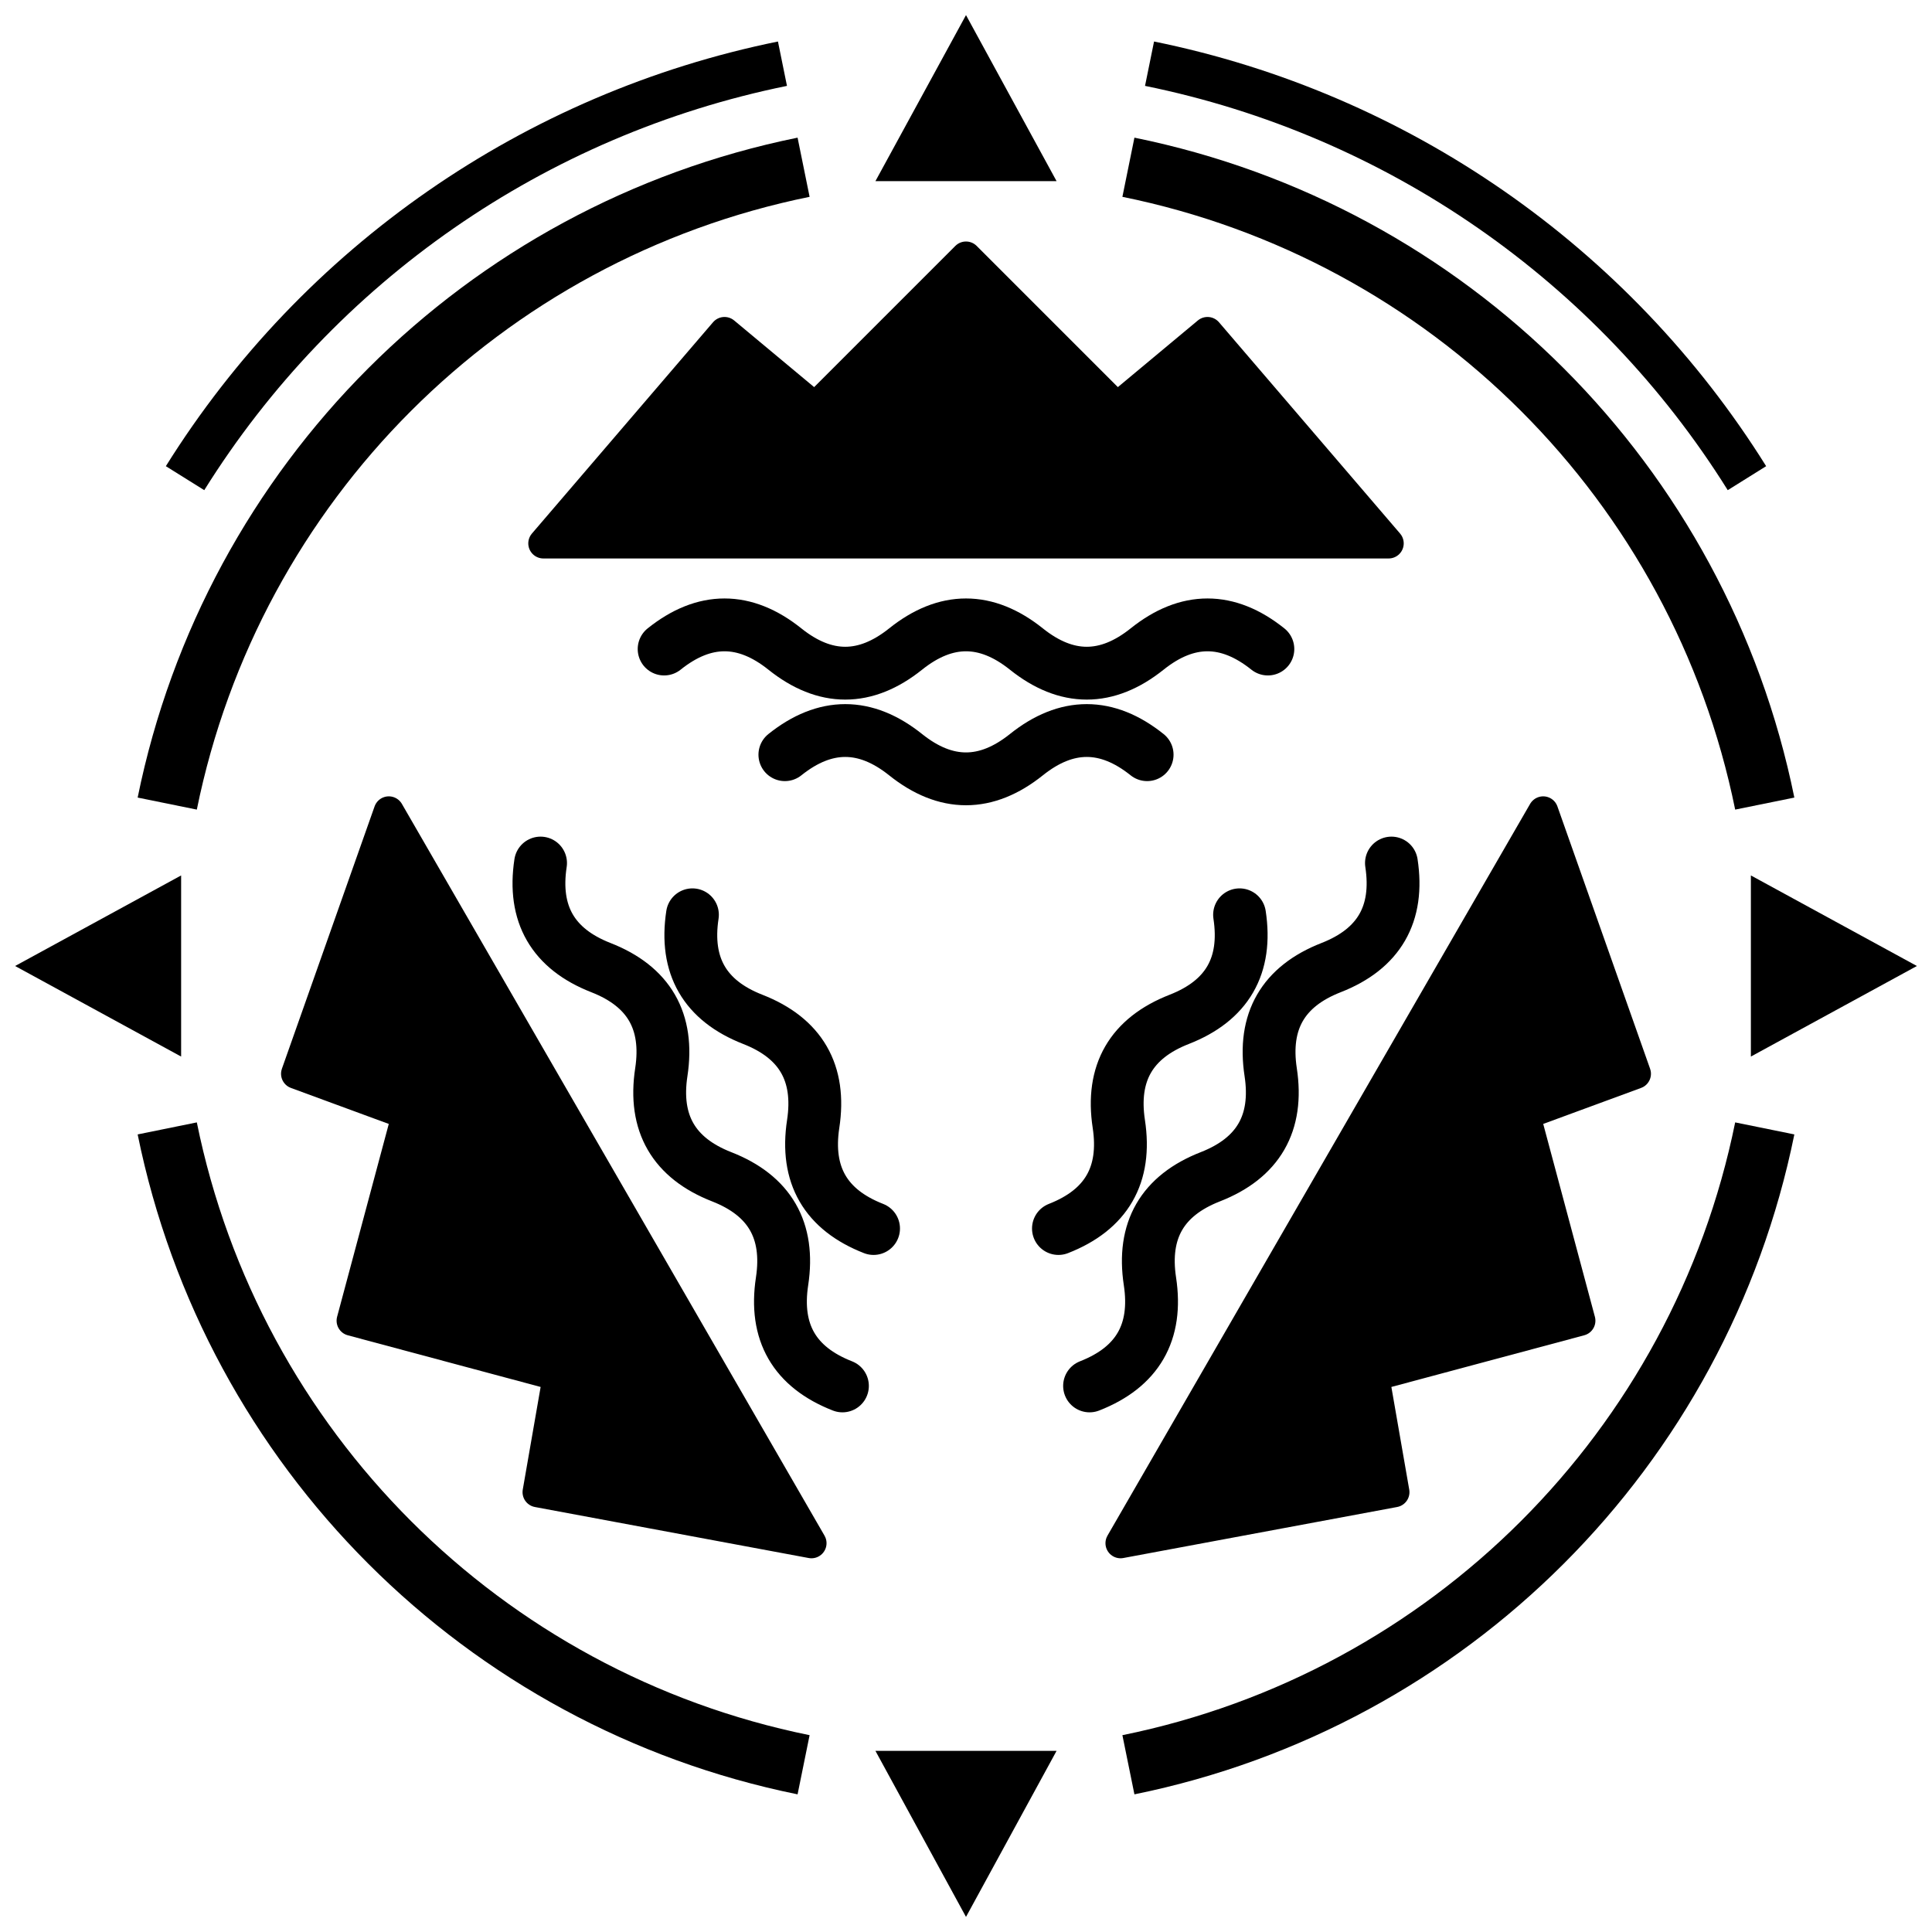
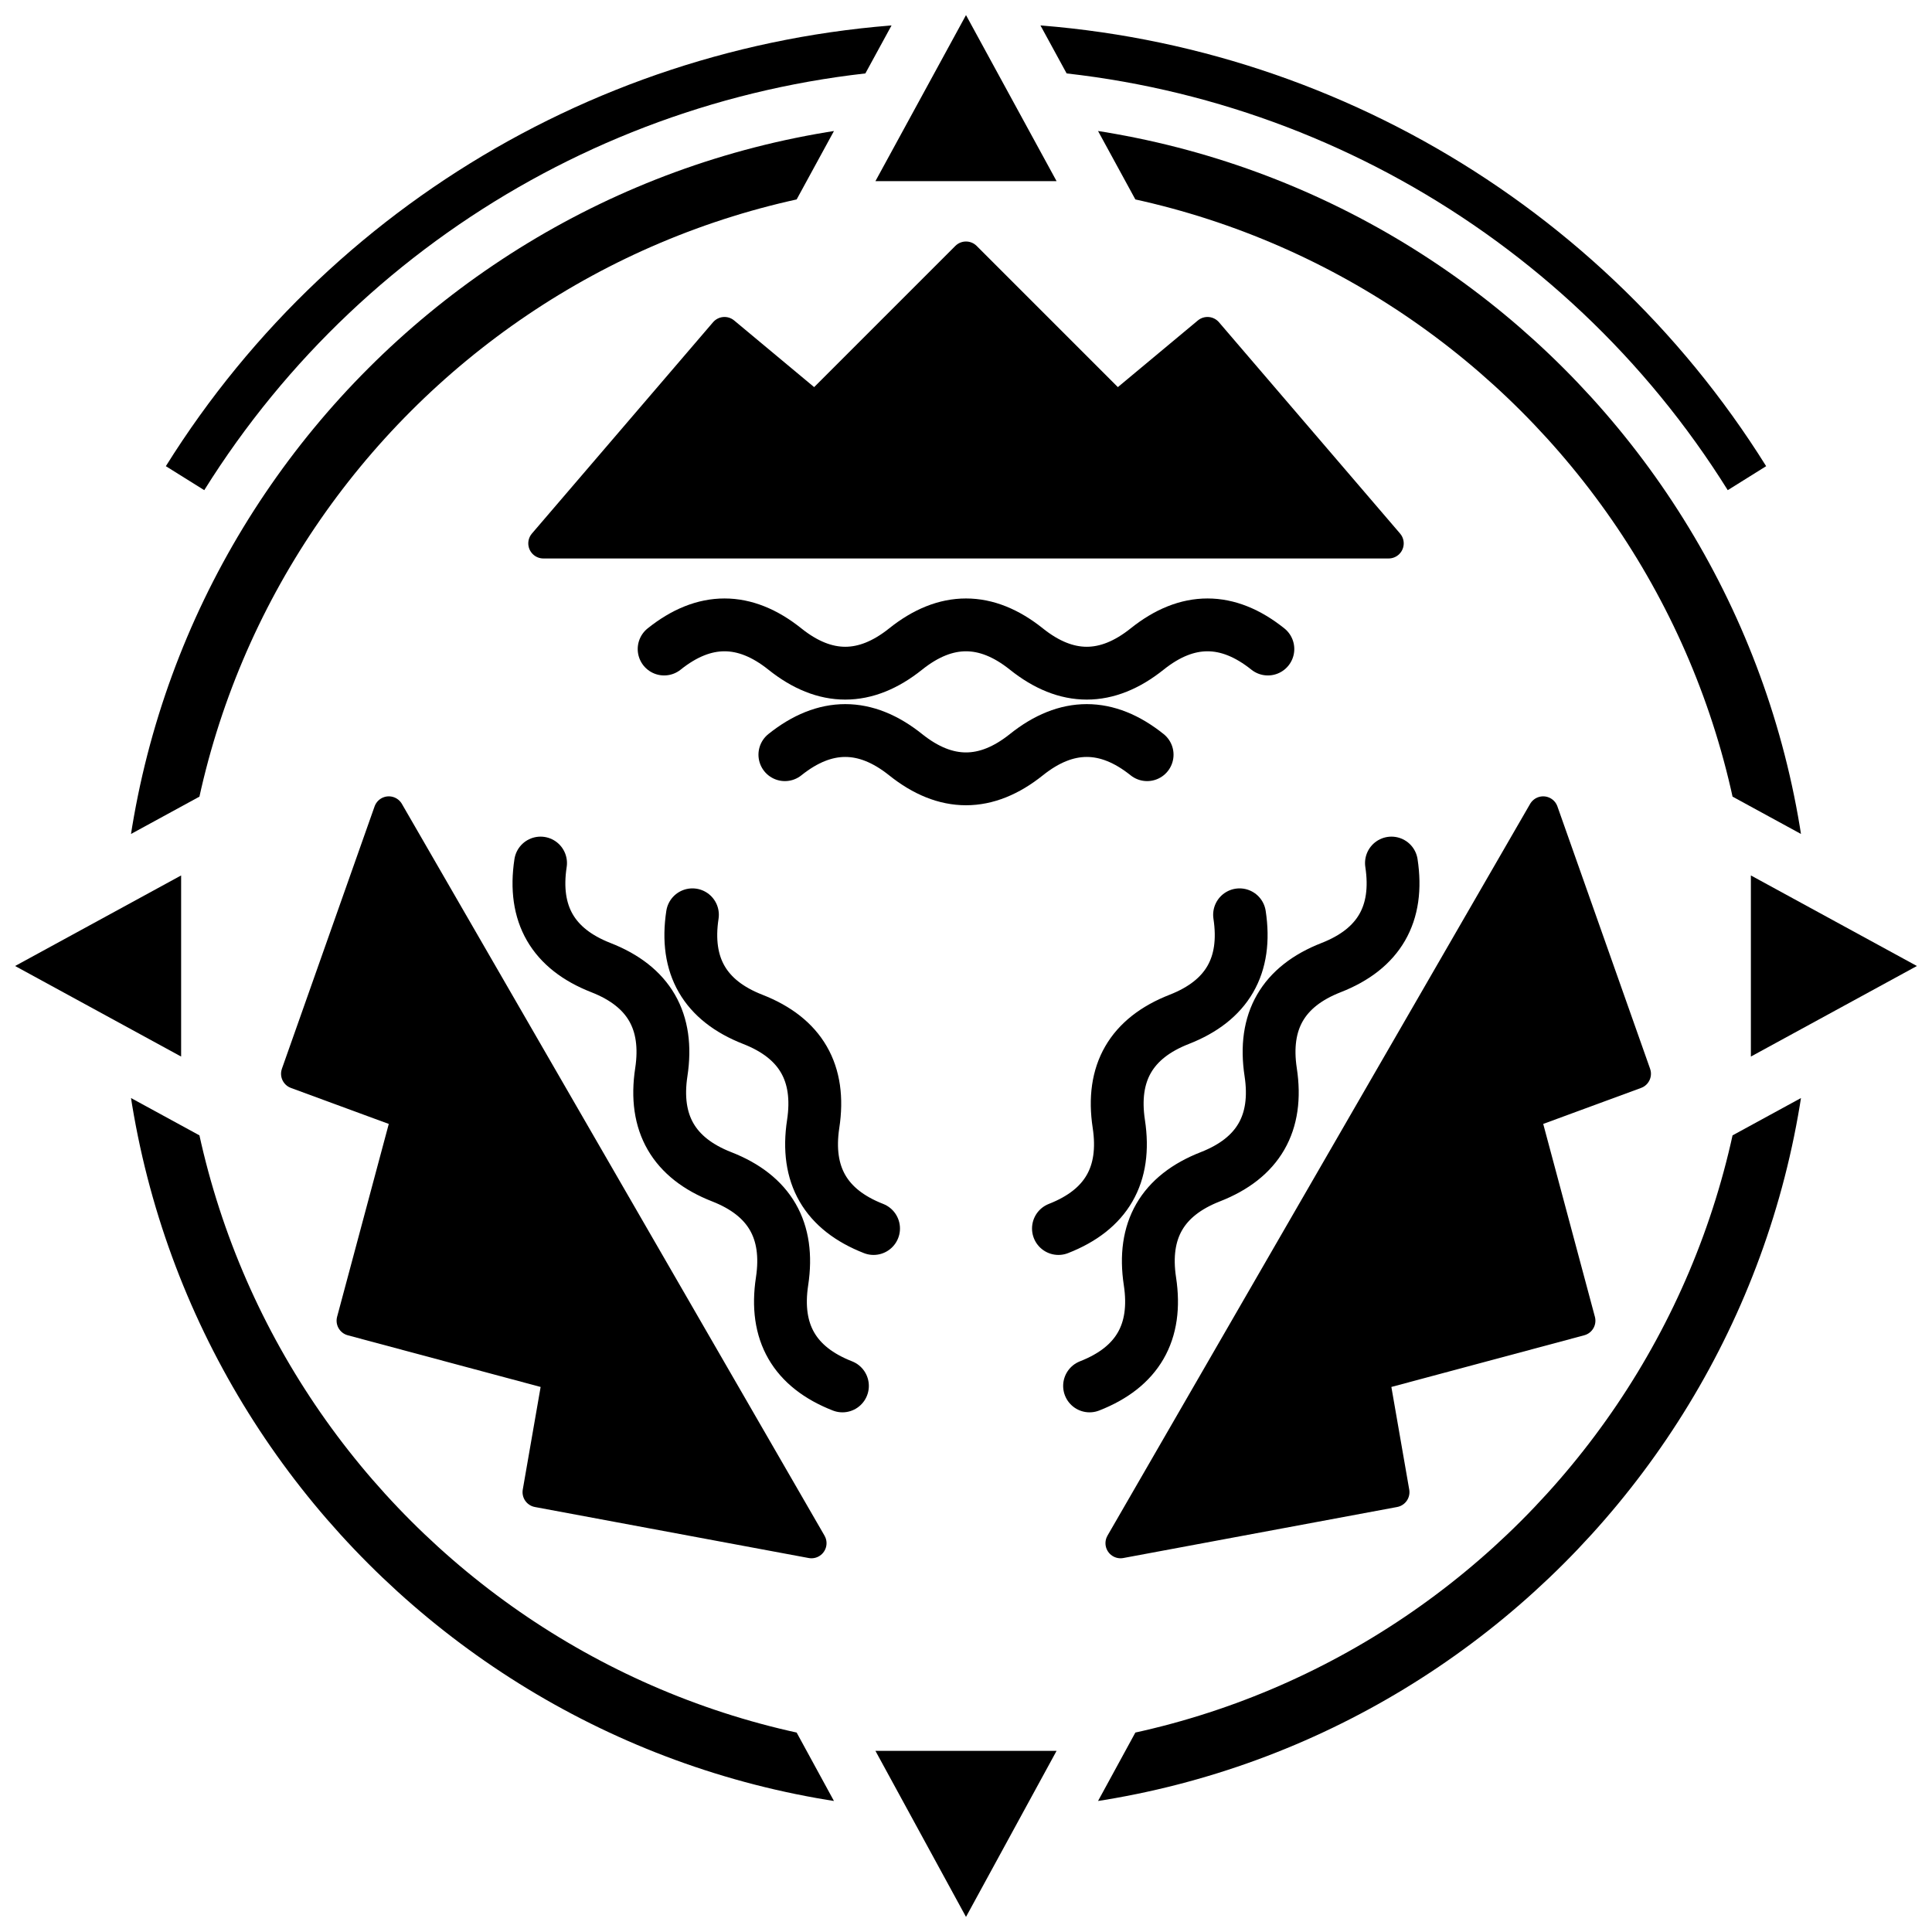
<svg xmlns="http://www.w3.org/2000/svg" viewBox="0 0 64 64">
-   <path fill="none" stroke="currentColor" stroke-width="2" d="M37.38 5.54A27 27 0 0 1 58.46 26.62M58.46 37.38A27 27 0 0 1 37.38 58.46M26.62 58.46A27 27 0 0 1 5.54 37.38M5.54 26.62A27 27 0 0 1 26.62 5.54" />
-   <path fill="none" stroke="currentColor" stroke-width="1.5" d="M6.13 15.84A30.5 30.5 0 0 1 25.92 2.11M38.08 2.11A30.5 30.5 0 0 1 57.87 15.84" />
+   <defs>
+     <clipPath id="hub-points">
+       <path clip-rule="evenodd" d="M-2 -2H66V66H-2ZM32 -3.68L38.37 8L25.63 8ZM67.68 32L56 38.37L56 25.63ZM32 67.68L25.63 56L38.37 56ZM-3.68 32L8 25.63L8 38.37Z" />
+     </clipPath>
+   </defs>
+   <g fill="none" stroke="currentColor" clip-path="url(#hub-points)">
+     <circle cx="32" cy="32" r="27" stroke-width="2" />
+     <path stroke-width="1.5" d="M6.13 15.84A30.5 30.5 0 0 1 57.87 15.84" />
+   </g>
  <path fill="currentColor" d="M32 .5l3 5.5h-6zM63.5 32l-5.5 3v-6zM32 63.5l-3-5.5h6zM.5 32l5.5-3v6z" />
  <path fill="currentColor" stroke="currentColor" stroke-width="1" stroke-linejoin="round" d="M18 18L24 11L27 13.5L32 8.5L37 13.5L40 11L46 18ZM51.12 26.88L54.19 35.57L50.52 36.92L52.35 43.75L45.52 45.58L46.19 49.43L37.12 51.12ZM26.88 51.12L17.81 49.43L18.48 45.58L11.65 43.75L13.48 36.92L9.81 35.57L12.88 26.88Z" />
  <g fill="none" stroke="currentColor" stroke-width="1.75" stroke-linecap="round">
    <path transform="translate(32 32)" d="M-6 -7q2 -1.6 4 0t4 0t4 0M-10 -10.5q2 -1.6 4 0t4 0t4 0t4 0t4 0" />
    <path transform="rotate(120 32 32) translate(32 32)" d="M-6 -7q2 -1.6 4 0t4 0t4 0M-10 -10.5q2 -1.6 4 0t4 0t4 0t4 0t4 0" />
    <path transform="rotate(240 32 32) translate(32 32)" d="M-6 -7q2 -1.6 4 0t4 0t4 0M-10 -10.5q2 -1.6 4 0t4 0t4 0t4 0t4 0" />
  </g>
</svg>
